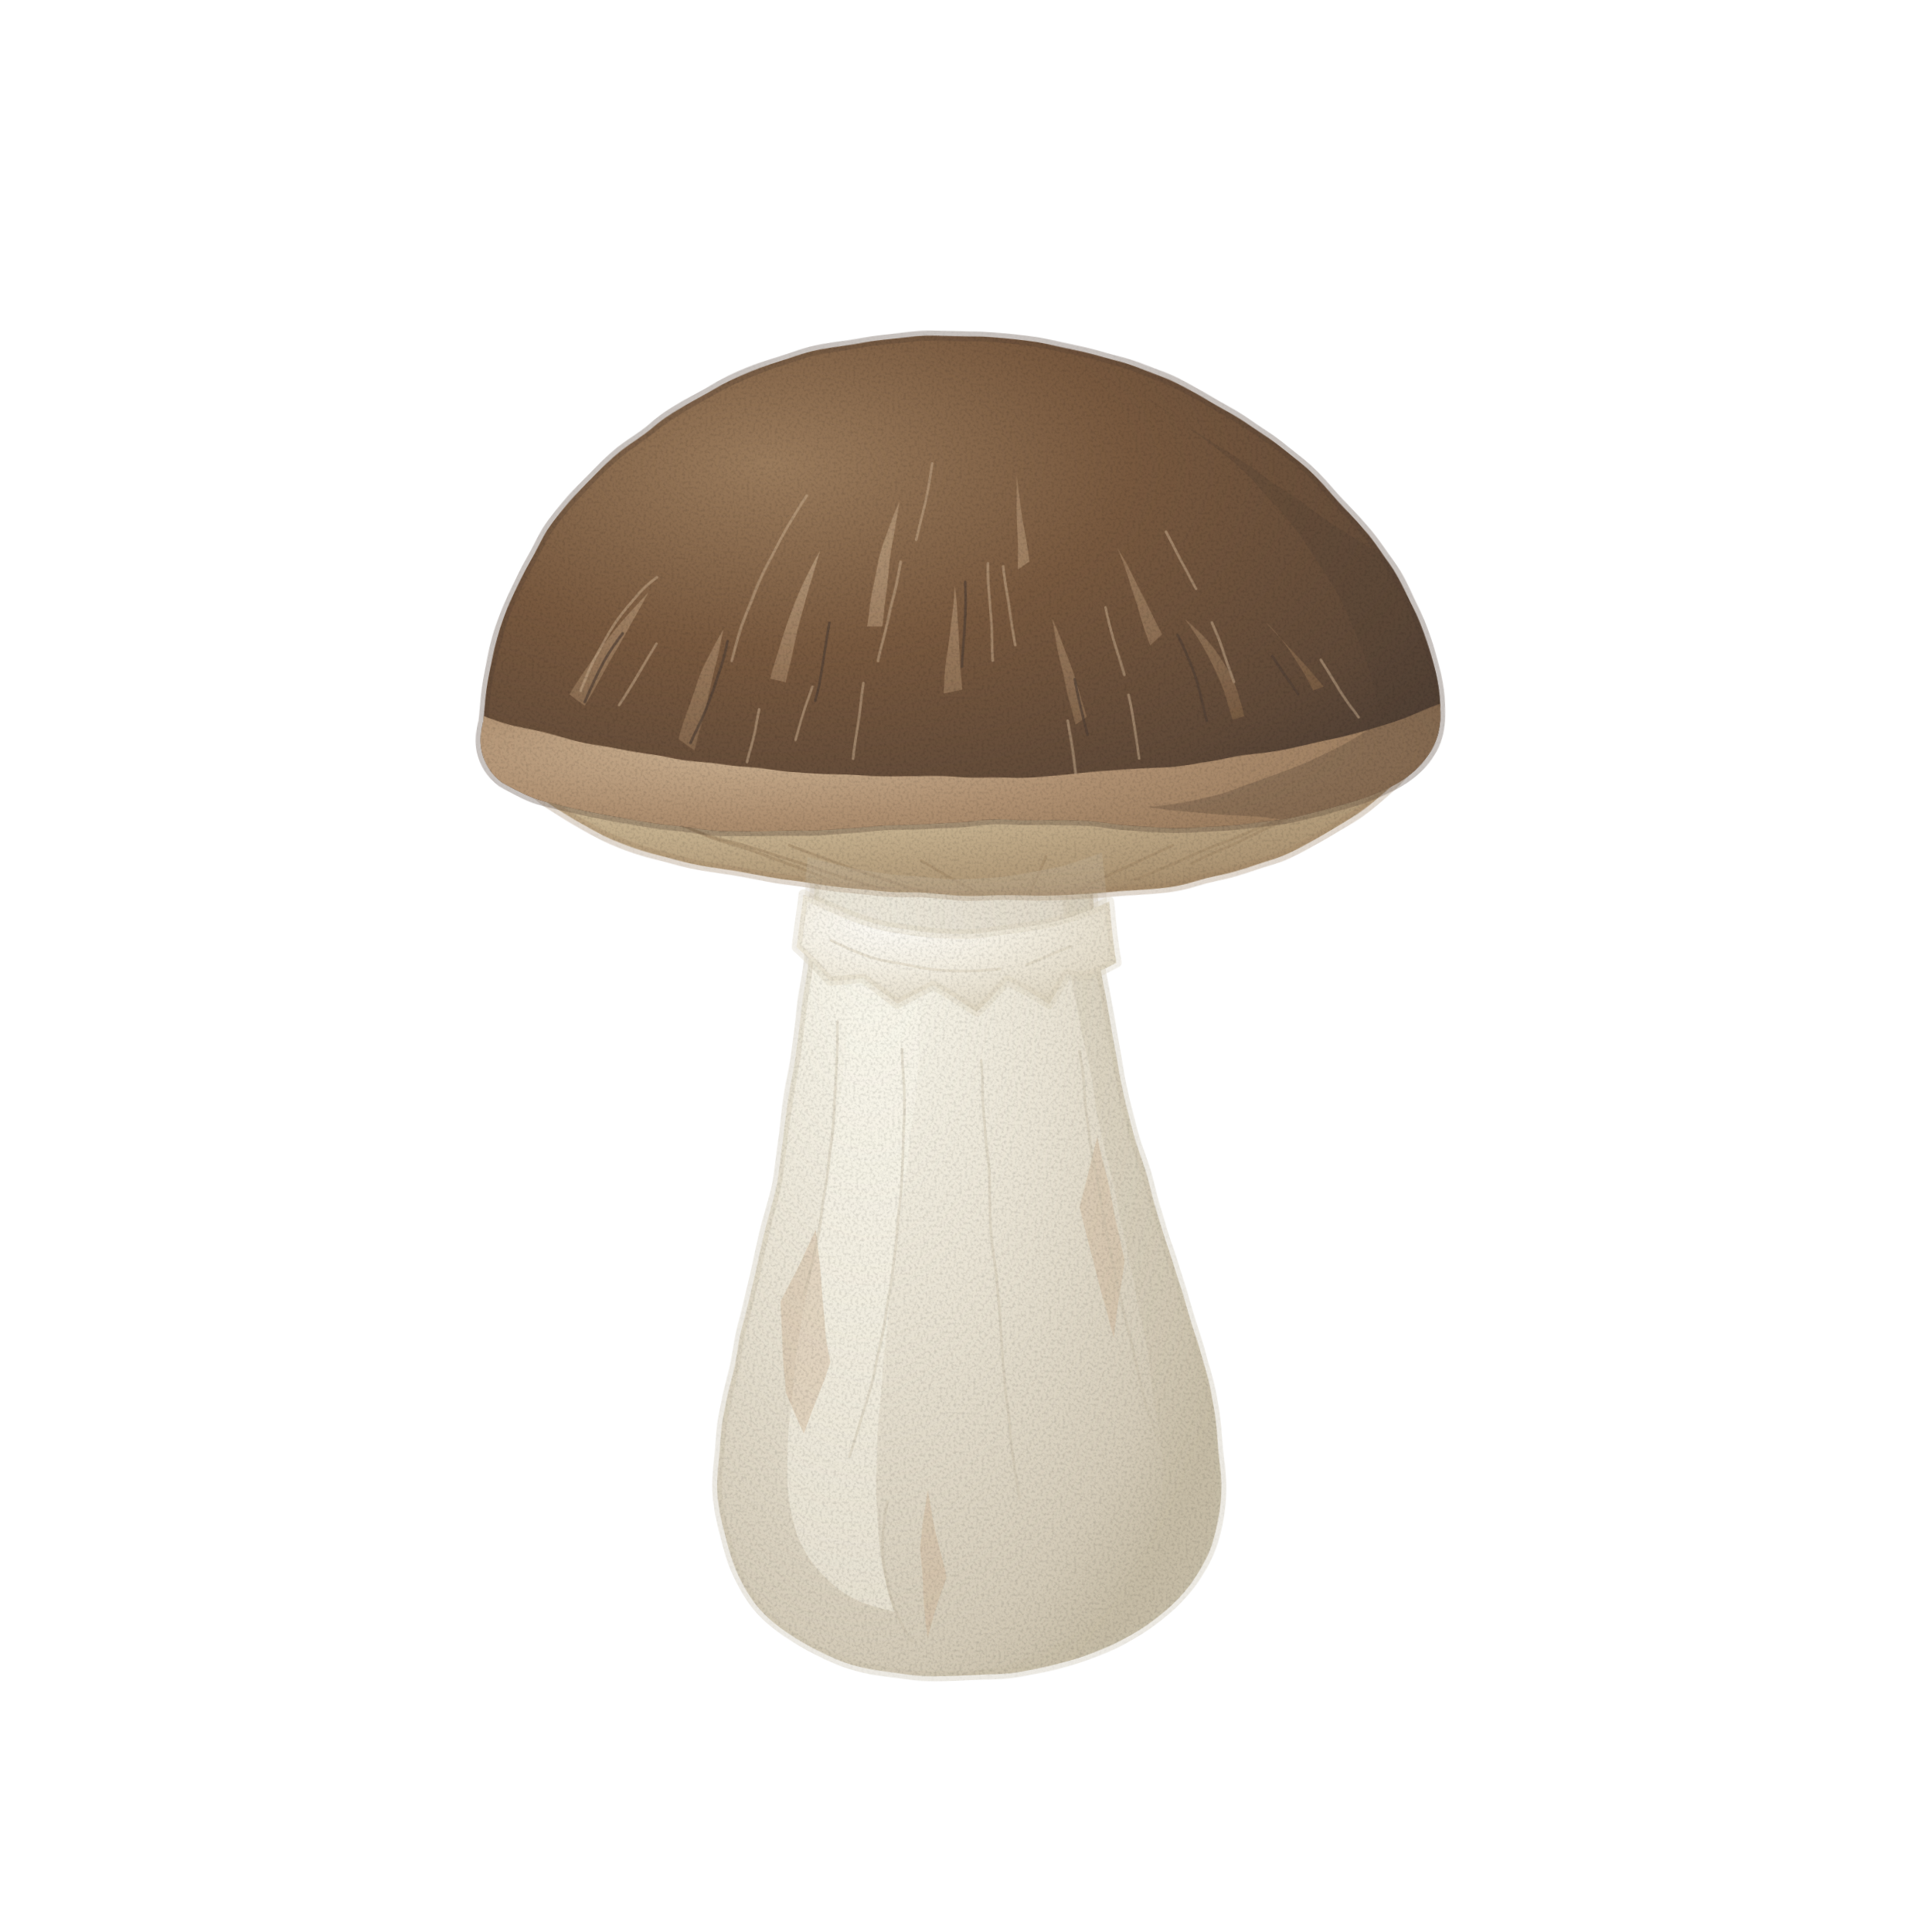
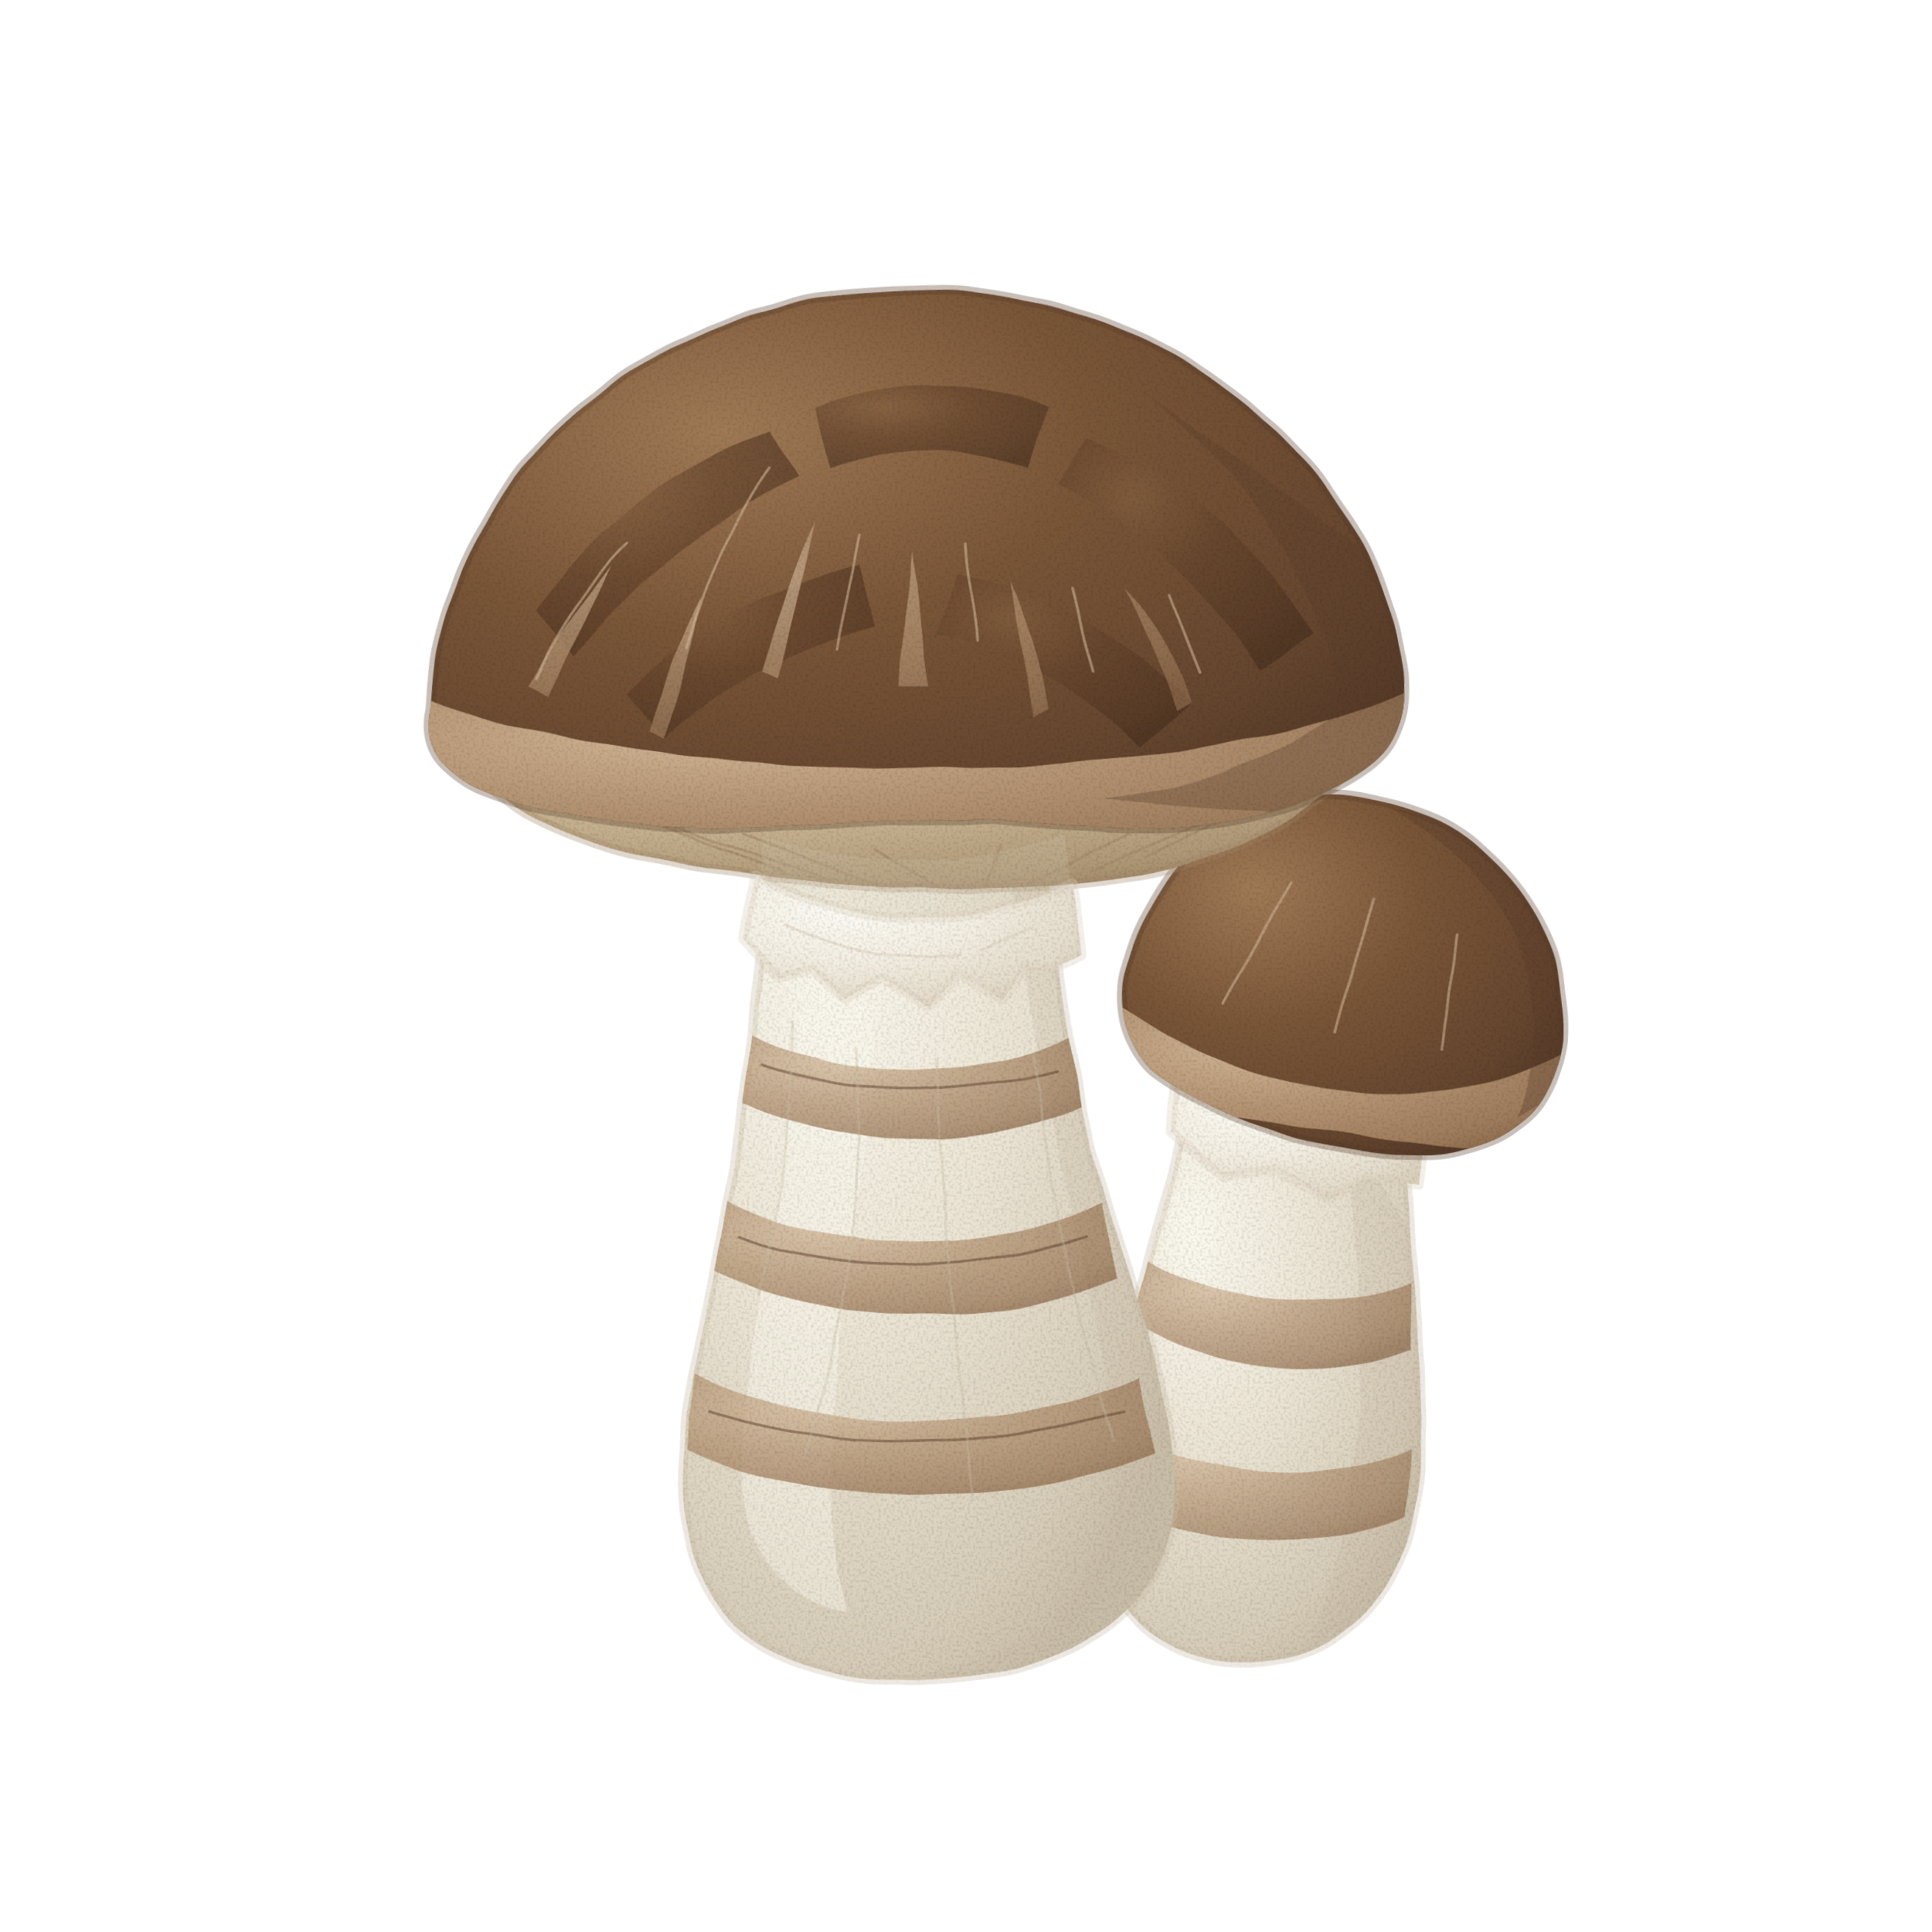
<svg xmlns="http://www.w3.org/2000/svg" viewBox="0 0 512 512" role="img" aria-label="송이버섯 — 채색, 윤곽 없는 수채" data-asset="watercolor-matsutake-color" data-food="matsutake" data-style="watercolor" data-variant="color" stroke-linecap="round" stroke-linejoin="round">
  <defs>
    <radialGradient id="watercolor-matsutake-color-g-stem-soft" cx="0.3" cy="0.26" r="0.84">
-       <stop offset="0" stop-color="#faf8ed" />
-       <stop offset="0.45" stop-color="#e9e3d4" />
-       <stop offset="0.86" stop-color="#d3cab7" />
-       <stop offset="1" stop-color="#c5bba5" />
+       <stop offset="0" stop-color="#fbf9ee" />
+       <stop offset="0.45" stop-color="#ece5d5" />
+       <stop offset="0.86" stop-color="#d6ccb8" />
+       <stop offset="1" stop-color="#c8bda7" />
    </radialGradient>
    <clipPath id="watercolor-matsutake-color-clip0">
-       <path d="M219 183 C218 224 214 263 207 305 C201 344 185 380 192 408 C198 434 225 446 256 444 C290 443 316 430 322 406 C329 377 310 336 301 303 C290 259 286 214 288 182 Z" />
+       <path d="M316 286 C310 318 298 352 292 386 C286 414 298 436 322 440 C346 444 368 430 374 404 C380 376 374 340 372 302 Z" />
+     </clipPath>
+     <radialGradient id="watercolor-matsutake-color-g-fiber-soft" cx="0.3" cy="0.26" r="0.84">
+       <stop offset="0" stop-color="#d1b697" />
+       <stop offset="0.45" stop-color="#b59574" />
+       <stop offset="0.86" stop-color="#9d7b5b" />
+       <stop offset="1" stop-color="#8e6b4c" />
+     </radialGradient>
+     <radialGradient id="watercolor-matsutake-color-g-veil-soft" cx="0.3" cy="0.26" r="0.84">
+       <stop offset="0" stop-color="#fcfbf4" />
+       <stop offset="0.45" stop-color="#f4efe3" />
+       <stop offset="0.86" stop-color="#e4dccb" />
+       <stop offset="1" stop-color="#dad0bc" />
+     </radialGradient>
+     <radialGradient id="watercolor-matsutake-color-g-cap-soft" cx="0.3" cy="0.26" r="0.84">
+       <stop offset="0" stop-color="#a07a56" />
+       <stop offset="0.45" stop-color="#7a5638" />
+       <stop offset="0.86" stop-color="#64452e" />
+       <stop offset="1" stop-color="#573b28" />
+     </radialGradient>
+     <clipPath id="watercolor-matsutake-color-clip1">
+       <path d="M298 258 C306 226 332 206 364 212 C396 218 416 244 414 276 C412 294 398 306 378 306 C352 306 324 298 306 284 C298 277 296 268 298 258 Z" />
+     </clipPath>
+     <clipPath id="watercolor-matsutake-color-clip2">
+       <path d="M206 184 C205 224 201 264 195 306 C189 345 176 382 183 410 C189 436 215 447 246 445 C279 444 304 431 310 407 C316 378 298 337 289 304 C279 260 275 215 277 183 Z" />
    </clipPath>
    <radialGradient id="watercolor-matsutake-color-g-gill-soft" cx="0.3" cy="0.26" r="0.84">
-       <stop offset="0" stop-color="#deceb0" />
-       <stop offset="0.45" stop-color="#c4af8d" />
-       <stop offset="0.86" stop-color="#ad9574" />
-       <stop offset="1" stop-color="#9f8565" />
+       <stop offset="0" stop-color="#e3d2b5" />
+       <stop offset="0.45" stop-color="#c7b391" />
+       <stop offset="0.86" stop-color="#af9877" />
+       <stop offset="1" stop-color="#a18767" />
    </radialGradient>
-     <clipPath id="watercolor-matsutake-color-clip1">
-       <path d="M131 196 C183 216 326 222 380 192 C370 214 343 230 309 235 C271 240 223 237 185 229 C158 224 139 212 131 196 Z" />
+     <clipPath id="watercolor-matsutake-color-clip3">
+       <path d="M118 193 C170 213 314 219 368 189 C358 212 330 228 296 233 C258 238 210 235 172 227 C145 222 126 210 118 193 Z" />
    </clipPath>
-     <radialGradient id="watercolor-matsutake-color-g-cap-soft" cx="0.3" cy="0.26" r="0.84">
-       <stop offset="0" stop-color="#9a7b5c" />
-       <stop offset="0.45" stop-color="#77583e" />
-       <stop offset="0.86" stop-color="#5f4938" />
-       <stop offset="1" stop-color="#514034" />
-     </radialGradient>
-     <clipPath id="watercolor-matsutake-color-clip2">
-       <path d="M128 191 C130 161 145 132 172 114 C197 95 226 88 257 89 C288 89 323 103 346 124 C369 145 381 168 382 189 C383 201 370 210 351 215 C329 220 309 220 290 218 C255 215 223 222 191 220 C166 218 143 214 133 207 C127 202 127 196 128 191 Z" />
+     <clipPath id="watercolor-matsutake-color-clip4">
+       <path d="M114 188 C116 154 133 122 162 102 C189 83 218 76 248 77 C280 77 314 91 338 114 C361 136 372 162 372 185 C372 199 358 210 338 215 C315 221 294 220 275 218 C240 215 208 221 176 219 C150 217 128 212 119 204 C113 199 113 193 114 188 Z" />
    </clipPath>
-     <radialGradient id="watercolor-matsutake-color-g-fiber-soft" cx="0.3" cy="0.26" r="0.84">
-       <stop offset="0" stop-color="#cab091" />
-       <stop offset="0.45" stop-color="#af9071" />
-       <stop offset="0.86" stop-color="#967759" />
-       <stop offset="1" stop-color="#87674a" />
-     </radialGradient>
-     <radialGradient id="watercolor-matsutake-color-g-veil-soft" cx="0.3" cy="0.26" r="0.84">
-       <stop offset="0" stop-color="#fcfaf4" />
-       <stop offset="0.45" stop-color="#f3eee1" />
-       <stop offset="0.86" stop-color="#e2dac8" />
-       <stop offset="1" stop-color="#d7ceb9" />
+     <radialGradient id="watercolor-matsutake-color-g-scale-soft" cx="0.3" cy="0.26" r="0.84">
+       <stop offset="0" stop-color="#845f40" />
+       <stop offset="0.45" stop-color="#62422a" />
+       <stop offset="0.86" stop-color="#513623" />
+       <stop offset="1" stop-color="#472f1f" />
    </radialGradient>
    <filter id="watercolor-matsutake-color-fx" filterUnits="userSpaceOnUse" x="0" y="0" width="512" height="512" color-interpolation-filters="sRGB">
      <feTurbulence type="fractalNoise" baseFrequency="0.05" numOctaves="2" seed="7" result="w" />
      <feDisplacementMap in="SourceGraphic" in2="w" scale="1.4" xChannelSelector="R" yChannelSelector="G" result="d" />
      <feTurbulence type="fractalNoise" baseFrequency="1.35" numOctaves="2" seed="3" result="n" />
      <feColorMatrix in="n" type="matrix" values="0 0 0 0 0 0 0 0 0 0 0 0 0 0 0 0.24 0 0 0 -0.101" result="na" />
      <feComposite in="na" in2="d" operator="in" result="g" />
      <feMerge>
        <feMergeNode in="d" />
        <feMergeNode in="g" />
      </feMerge>
    </filter>
  </defs>
  <g filter="url(#watercolor-matsutake-color-fx)">
    <g data-part="whole">
-       <path d="M219 183 C218 224 214 263 207 305 C201 344 185 380 192 408 C198 434 225 446 256 444 C290 443 316 430 322 406 C329 377 310 336 301 303 C290 259 286 214 288 182 Z" fill="url(#watercolor-matsutake-color-g-stem-soft)" stroke="#c5bba5" stroke-width="2.6" stroke-opacity="0.32" />
-       <g clip-path="url(#watercolor-matsutake-color-clip0)">
-         <path d="M281 198 C274 250 305 338 308 389 C308 425 283 439 253 444 C302 447 330 424 324 392 C323 359 293 282 291 201 Z" fill="#c5bba5" opacity="0.3" />
+       <g>
+         <path d="M316 286 C310 318 298 352 292 386 C286 414 298 436 322 440 C346 444 368 430 374 404 C380 376 374 340 372 302 Z" fill="url(#watercolor-matsutake-color-g-stem-soft)" stroke="#c8bda7" stroke-width="2.6" stroke-opacity="0.32" />
+         <g clip-path="url(#watercolor-matsutake-color-clip0)">
+           <path d="M356 298 C362 346 364 392 348 434 L376 426 L382 340 Z" fill="#c8bda7" opacity="0.3" />
+           <path d="M304 334 C326 346 354 348 374 340 L374 358 C352 366 322 364 300 350 Z" fill="url(#watercolor-matsutake-color-g-fiber-soft)" opacity="0.72" />
+           <path d="M294 378 C318 392 352 394 374 384 L372 402 C348 412 314 410 292 396 Z" fill="url(#watercolor-matsutake-color-g-fiber-soft)" opacity="0.68" />
+         </g>
+         <path d="M312 284 C332 298 358 304 378 298 L376 314 L362 312 L352 318 L338 310 L324 312 L310 300 Z" fill="url(#watercolor-matsutake-color-g-veil-soft)" stroke="#dad0bc" stroke-width="2.6" stroke-opacity="0.32" />
+         <path d="M298 258 C306 226 332 206 364 212 C396 218 416 244 414 276 C412 294 398 306 378 306 C352 306 324 298 306 284 C298 277 296 268 298 258 Z" fill="url(#watercolor-matsutake-color-g-cap-soft)" stroke="#573b28" stroke-width="2.6" stroke-opacity="0.32" />
+         <g clip-path="url(#watercolor-matsutake-color-clip1)">
+           <path d="M296 266 C332 292 382 298 416 278 L414 308 L296 292 Z" fill="url(#watercolor-matsutake-color-g-fiber-soft)" />
+           <path d="M368 214 C402 232 414 264 402 296 L418 286 L412 224 Z" fill="#573b28" opacity="0.34" />
+           <path d="M324 266 L342 234" fill="none" stroke="#d1b697" stroke-width="0.7" opacity="0.58" />
+           <path d="M354 274 L364 238" fill="none" stroke="#d1b697" stroke-width="0.7" opacity="0.58" />
+           <path d="M382 278 L386 248" fill="none" stroke="#d1b697" stroke-width="0.7" opacity="0.58" />
+         </g>
+       </g>
+       <path d="M206 184 C205 224 201 264 195 306 C189 345 176 382 183 410 C189 436 215 447 246 445 C279 444 304 431 310 407 C316 378 298 337 289 304 C279 260 275 215 277 183 Z" fill="url(#watercolor-matsutake-color-g-stem-soft)" stroke="#c8bda7" stroke-width="2.6" stroke-opacity="0.32" />
+       <g clip-path="url(#watercolor-matsutake-color-clip2)">
+         <path d="M268 198 C262 250 292 338 296 389 C296 425 271 439 242 444 C290 447 318 424 312 392 C311 359 281 282 279 201 Z" fill="#c8bda7" opacity="0.3" />
        <g data-part="light">
-           <path d="M225 268 C222 318 202 376 211 407 Q219 424 237 427 C223 389 244 310 244 266 Z" fill="#faf8ed" opacity="0.43" />
+           <path d="M212 268 C210 318 190 376 199 407 Q207 424 225 427 C211 389 232 310 232 266 Z" fill="#fbf9ee" opacity="0.45" />
        </g>
-         <path d="M207 345 L216 326 L220 361 L213 380 L208 369 Z M286 320 L291 301 L298 334 L295 355 Z M244 410 L246 395 L251 418 L246 434 Z" fill="#cab091" opacity="0.4" />
-         <path d="M222 271 Q222 309 213 343" fill="none" stroke="#c5bba5" stroke-width="0.7" opacity="0.38" />
-         <path d="M239 278 Q242 335 225 386" fill="none" stroke="#c5bba5" stroke-width="0.7" opacity="0.38" />
-         <path d="M260 281 Q263 340 270 397" fill="none" stroke="#c5bba5" stroke-width="0.7" opacity="0.38" />
-         <path d="M286 279 Q292 333 307 382" fill="none" stroke="#c5bba5" stroke-width="0.7" opacity="0.38" />
-         <path d="M235 398 Q231 419 242 435" fill="none" stroke="#c5bba5" stroke-width="0.7" opacity="0.38" />
+         <path d="M198 274 C222 286 258 287 284 275 L287 293 C260 306 220 304 195 291 Z" fill="url(#watercolor-matsutake-color-g-fiber-soft)" opacity="0.76" />
+         <path d="M192 318 C218 332 262 333 292 319 L296 339 C264 353 216 351 188 336 Z" fill="url(#watercolor-matsutake-color-g-fiber-soft)" opacity="0.76" />
+         <path d="M184 364 C214 380 268 381 302 365 L306 385 C270 401 212 399 182 384 Z" fill="url(#watercolor-matsutake-color-g-fiber-soft)" opacity="0.76" />
+         <path d="M202 282 Q238 294 280 284" fill="none" stroke="#573b28" stroke-width="0.7" opacity="0.48" />
+         <path d="M196 328 Q238 342 288 328" fill="none" stroke="#573b28" stroke-width="0.7" opacity="0.48" />
+         <path d="M188 374 Q238 390 298 374" fill="none" stroke="#573b28" stroke-width="0.7" opacity="0.48" />
+         <path d="M210 271 Q210 309 201 343" fill="none" stroke="#c8bda7" stroke-width="0.7" opacity="0.35" />
+         <path d="M227 278 Q230 335 213 386" fill="none" stroke="#c8bda7" stroke-width="0.7" opacity="0.35" />
+         <path d="M248 281 Q251 340 258 397" fill="none" stroke="#c8bda7" stroke-width="0.7" opacity="0.35" />
+         <path d="M274 279 Q280 333 295 382" fill="none" stroke="#c8bda7" stroke-width="0.7" opacity="0.35" />
      </g>
-       <path d="M131 196 C183 216 326 222 380 192 C370 214 343 230 309 235 C271 240 223 237 185 229 C158 224 139 212 131 196 Z" fill="url(#watercolor-matsutake-color-g-gill-soft)" stroke="#9f8565" stroke-width="2.6" stroke-opacity="0.32" />
-       <g clip-path="url(#watercolor-matsutake-color-clip1)">
-         <path d="M151 208 L220 233" fill="none" stroke="#9f8565" stroke-width="0.7" opacity="0.56" />
-         <path d="M178 218 L232 235" fill="none" stroke="#9f8565" stroke-width="0.7" opacity="0.56" />
-         <path d="M209 224 L246 237" fill="none" stroke="#9f8565" stroke-width="0.7" opacity="0.56" />
-         <path d="M244 228 L260 237" fill="none" stroke="#9f8565" stroke-width="0.7" opacity="0.56" />
-         <path d="M277 227 L273 237" fill="none" stroke="#9f8565" stroke-width="0.7" opacity="0.56" />
-         <path d="M311 224 L285 236" fill="none" stroke="#9f8565" stroke-width="0.7" opacity="0.56" />
-         <path d="M342 216 L301 233" fill="none" stroke="#9f8565" stroke-width="0.7" opacity="0.56" />
-         <path d="M366 205 L316 229" fill="none" stroke="#9f8565" stroke-width="0.7" opacity="0.56" />
+       <path d="M118 193 C170 213 314 219 368 189 C358 212 330 228 296 233 C258 238 210 235 172 227 C145 222 126 210 118 193 Z" fill="url(#watercolor-matsutake-color-g-gill-soft)" stroke="#a18767" stroke-width="2.6" stroke-opacity="0.32" />
+       <g clip-path="url(#watercolor-matsutake-color-clip3)">
+         <path d="M138 205 L208 231" fill="none" stroke="#a18767" stroke-width="0.7" opacity="0.58" />
+         <path d="M166 215 L220 233" fill="none" stroke="#a18767" stroke-width="0.7" opacity="0.58" />
+         <path d="M197 221 L234 235" fill="none" stroke="#a18767" stroke-width="0.7" opacity="0.58" />
+         <path d="M232 225 L248 235" fill="none" stroke="#a18767" stroke-width="0.7" opacity="0.58" />
+         <path d="M265 224 L261 235" fill="none" stroke="#a18767" stroke-width="0.7" opacity="0.58" />
+         <path d="M299 221 L273 234" fill="none" stroke="#a18767" stroke-width="0.7" opacity="0.58" />
+         <path d="M330 213 L289 231" fill="none" stroke="#a18767" stroke-width="0.7" opacity="0.58" />
+         <path d="M354 202 L304 227" fill="none" stroke="#a18767" stroke-width="0.7" opacity="0.58" />
      </g>
-       <path d="M128 191 C130 161 145 132 172 114 C197 95 226 88 257 89 C288 89 323 103 346 124 C369 145 381 168 382 189 C383 201 370 210 351 215 C329 220 309 220 290 218 C255 215 223 222 191 220 C166 218 143 214 133 207 C127 202 127 196 128 191 Z" fill="url(#watercolor-matsutake-color-g-cap-soft)" stroke="#514034" stroke-width="2.6" stroke-opacity="0.32" />
-       <g clip-path="url(#watercolor-matsutake-color-clip2)">
-         <path d="M124 188 C179 210 319 215 386 185 L386 221 Q268 248 124 218 Z" fill="url(#watercolor-matsutake-color-g-fiber-soft)" />
-         <path d="M302 104 Q356 138 366 191 Q338 210 304 214 L384 221 L389 163 Z" fill="#514034" opacity="0.3" />
-         <path d="M151 184 Q160 169 172 157 Q163 173 155 187 Z M180 196 Q184 179 192 167 Q188 183 184 199 Z M204 180 Q209 159 217 146 Q212 162 208 181 Z M230 166 Q233 145 238 133 L234 166 Z M250 184 L253 155 L255 183 Z M270 151 L269 126 L273 149 Z M285 192 Q281 176 279 164 Q284 174 288 190 Z M305 171 L296 145 L308 168 Z M327 191 Q322 175 314 164 Q326 174 330 190 Z M348 183 Q340 169 335 165 L351 182 Z" fill="url(#watercolor-matsutake-color-g-fiber-soft)" opacity="0.6" />
-         <path d="M154 183 Q161 164 174 153" fill="none" stroke="#cab091" stroke-width="0.7" opacity="0.5" />
-         <path d="M194 175 Q201 150 214 131" fill="none" stroke="#cab091" stroke-width="0.7" opacity="0.5" />
-         <path d="M233 175 L239 149" fill="none" stroke="#cab091" stroke-width="0.7" opacity="0.5" />
-         <path d="M266 150 L269 171" fill="none" stroke="#cab091" stroke-width="0.7" opacity="0.5" />
-         <path d="M293 161 L298 179" fill="none" stroke="#cab091" stroke-width="0.7" opacity="0.5" />
-         <path d="M327 181 L321 165" fill="none" stroke="#cab091" stroke-width="0.7" opacity="0.5" />
-         <path d="M211 196 L215 182" fill="none" stroke="#cab091" stroke-width="0.7" opacity="0.5" />
-         <path d="M283 191 L285 205" fill="none" stroke="#cab091" stroke-width="0.7" opacity="0.5" />
-         <path d="M164 187 L174 171" fill="none" stroke="#cab091" stroke-width="0.7" opacity="0.5" />
-         <path d="M198 202 L201 188" fill="none" stroke="#cab091" stroke-width="0.7" opacity="0.5" />
-         <path d="M226 201 L229 181" fill="none" stroke="#cab091" stroke-width="0.7" opacity="0.5" />
-         <path d="M243 143 L247 123" fill="none" stroke="#cab091" stroke-width="0.7" opacity="0.5" />
-         <path d="M263 175 L262 149" fill="none" stroke="#cab091" stroke-width="0.7" opacity="0.5" />
-         <path d="M302 201 L299 184" fill="none" stroke="#cab091" stroke-width="0.7" opacity="0.5" />
-         <path d="M317 156 L309 141" fill="none" stroke="#cab091" stroke-width="0.7" opacity="0.5" />
-         <path d="M360 190 L350 175" fill="none" stroke="#cab091" stroke-width="0.7" opacity="0.5" />
-         <path d="M155 186 Q160 174 165 168" fill="none" stroke="#514034" stroke-width="0.7" opacity="0.72" />
-         <path d="M183 197 Q190 182 193 170" fill="none" stroke="#514034" stroke-width="0.7" opacity="0.72" />
-         <path d="M216 186 L220 165" fill="none" stroke="#514034" stroke-width="0.7" opacity="0.72" />
-         <path d="M255 177 L256 154" fill="none" stroke="#514034" stroke-width="0.7" opacity="0.72" />
-         <path d="M288 195 L285 180" fill="none" stroke="#514034" stroke-width="0.7" opacity="0.72" />
-         <path d="M320 191 Q317 177 312 168" fill="none" stroke="#514034" stroke-width="0.7" opacity="0.72" />
-         <path d="M344 184 L337 174" fill="none" stroke="#514034" stroke-width="0.7" opacity="0.72" />
+       <path d="M114 188 C116 154 133 122 162 102 C189 83 218 76 248 77 C280 77 314 91 338 114 C361 136 372 162 372 185 C372 199 358 210 338 215 C315 221 294 220 275 218 C240 215 208 221 176 219 C150 217 128 212 119 204 C113 199 113 193 114 188 Z" fill="url(#watercolor-matsutake-color-g-cap-soft)" stroke="#573b28" stroke-width="2.6" stroke-opacity="0.32" />
+       <g clip-path="url(#watercolor-matsutake-color-clip4)">
+         <path d="M110 184 C166 208 308 213 376 182 L376 218 Q256 246 110 216 Z" fill="url(#watercolor-matsutake-color-g-fiber-soft)" />
+         <path d="M290 94 Q346 132 356 188 Q328 208 292 212 L374 218 L378 158 Z" fill="#573b28" opacity="0.32" />
+         <path d="M142 162 C158 138 182 122 204 114 L212 126 C188 138 166 156 152 174 Z" fill="url(#watercolor-matsutake-color-g-scale-soft)" opacity="0.65" />
+         <path d="M216 108 C236 100 258 100 278 108 L272 124 C254 118 236 118 220 124 Z" fill="url(#watercolor-matsutake-color-g-scale-soft)" opacity="0.65" />
+         <path d="M288 116 C312 126 334 144 348 168 L334 178 C320 156 300 138 280 128 Z" fill="url(#watercolor-matsutake-color-g-scale-soft)" opacity="0.65" />
+         <path d="M166 184 C184 166 206 154 228 150 L232 166 C210 172 190 182 176 196 Z" fill="url(#watercolor-matsutake-color-g-scale-soft)" opacity="0.65" />
+         <path d="M254 152 C276 156 298 168 316 186 L302 198 C286 182 268 172 248 168 Z" fill="url(#watercolor-matsutake-color-g-scale-soft)" opacity="0.65" />
+         <path d="M140 182 Q150 164 162 150 Q153 168 145 185 Z M172 194 Q178 174 186 158 Q182 178 176 196 Z M202 178 Q208 154 216 138 Q211 158 206 180 Z M238 182 L242 146 L246 182 Z M274 190 Q270 170 268 154 Q274 168 278 188 Z M312 188 Q306 170 298 156 Q310 168 316 186 Z" fill="url(#watercolor-matsutake-color-g-fiber-soft)" opacity="0.72" />
+         <path d="M142 180 Q152 158 166 144" fill="none" stroke="#d1b697" stroke-width="0.7" opacity="0.6" />
+         <path d="M182 172 Q190 144 204 124" fill="none" stroke="#d1b697" stroke-width="0.7" opacity="0.6" />
+         <path d="M222 172 L228 142" fill="none" stroke="#d1b697" stroke-width="0.7" opacity="0.6" />
+         <path d="M256 144 L259 170" fill="none" stroke="#d1b697" stroke-width="0.7" opacity="0.6" />
+         <path d="M284 156 L290 178" fill="none" stroke="#d1b697" stroke-width="0.7" opacity="0.6" />
+         <path d="M318 178 L310 158" fill="none" stroke="#d1b697" stroke-width="0.7" opacity="0.6" />
      </g>
-       <path d="M214 227 Q258 239 292 226 L294 245 Q248 259 213 244 Z" fill="#c5bba5" opacity="0.26" />
-       <path d="M213 237 C236 249 266 252 294 239 L296 255 Q287 260 283 258 L278 266 L267 260 L259 268 L247 261 L238 266 L229 259 L220 260 L211 251 Z" fill="url(#watercolor-matsutake-color-g-veil-soft)" stroke="#d7ceb9" stroke-width="2.6" stroke-opacity="0.32" />
-       <path d="M220 249 Q242 259 265 257" fill="none" stroke="#d7ceb9" stroke-width="0.7" opacity="0.5" />
-       <path d="M272 256 L284 251" fill="none" stroke="#d7ceb9" stroke-width="0.7" opacity="0.5" />
+       <path d="M202 222 Q246 234 282 221 L284 240 Q238 254 201 239 Z" fill="#c8bda7" opacity="0.28" />
+       <path d="M200 232 C224 245 256 248 284 234 L287 253 Q277 259 272 256 L266 265 L254 258 L246 267 L234 259 L224 265 L215 257 L206 259 L197 249 Z" fill="url(#watercolor-matsutake-color-g-veil-soft)" stroke="#dad0bc" stroke-width="2.6" stroke-opacity="0.32" />
+       <path d="M208 245 Q230 255 254 253" fill="none" stroke="#dad0bc" stroke-width="0.7" opacity="0.52" />
+       <path d="M260 252 L274 246" fill="none" stroke="#dad0bc" stroke-width="0.7" opacity="0.52" />
    </g>
  </g>
</svg>
